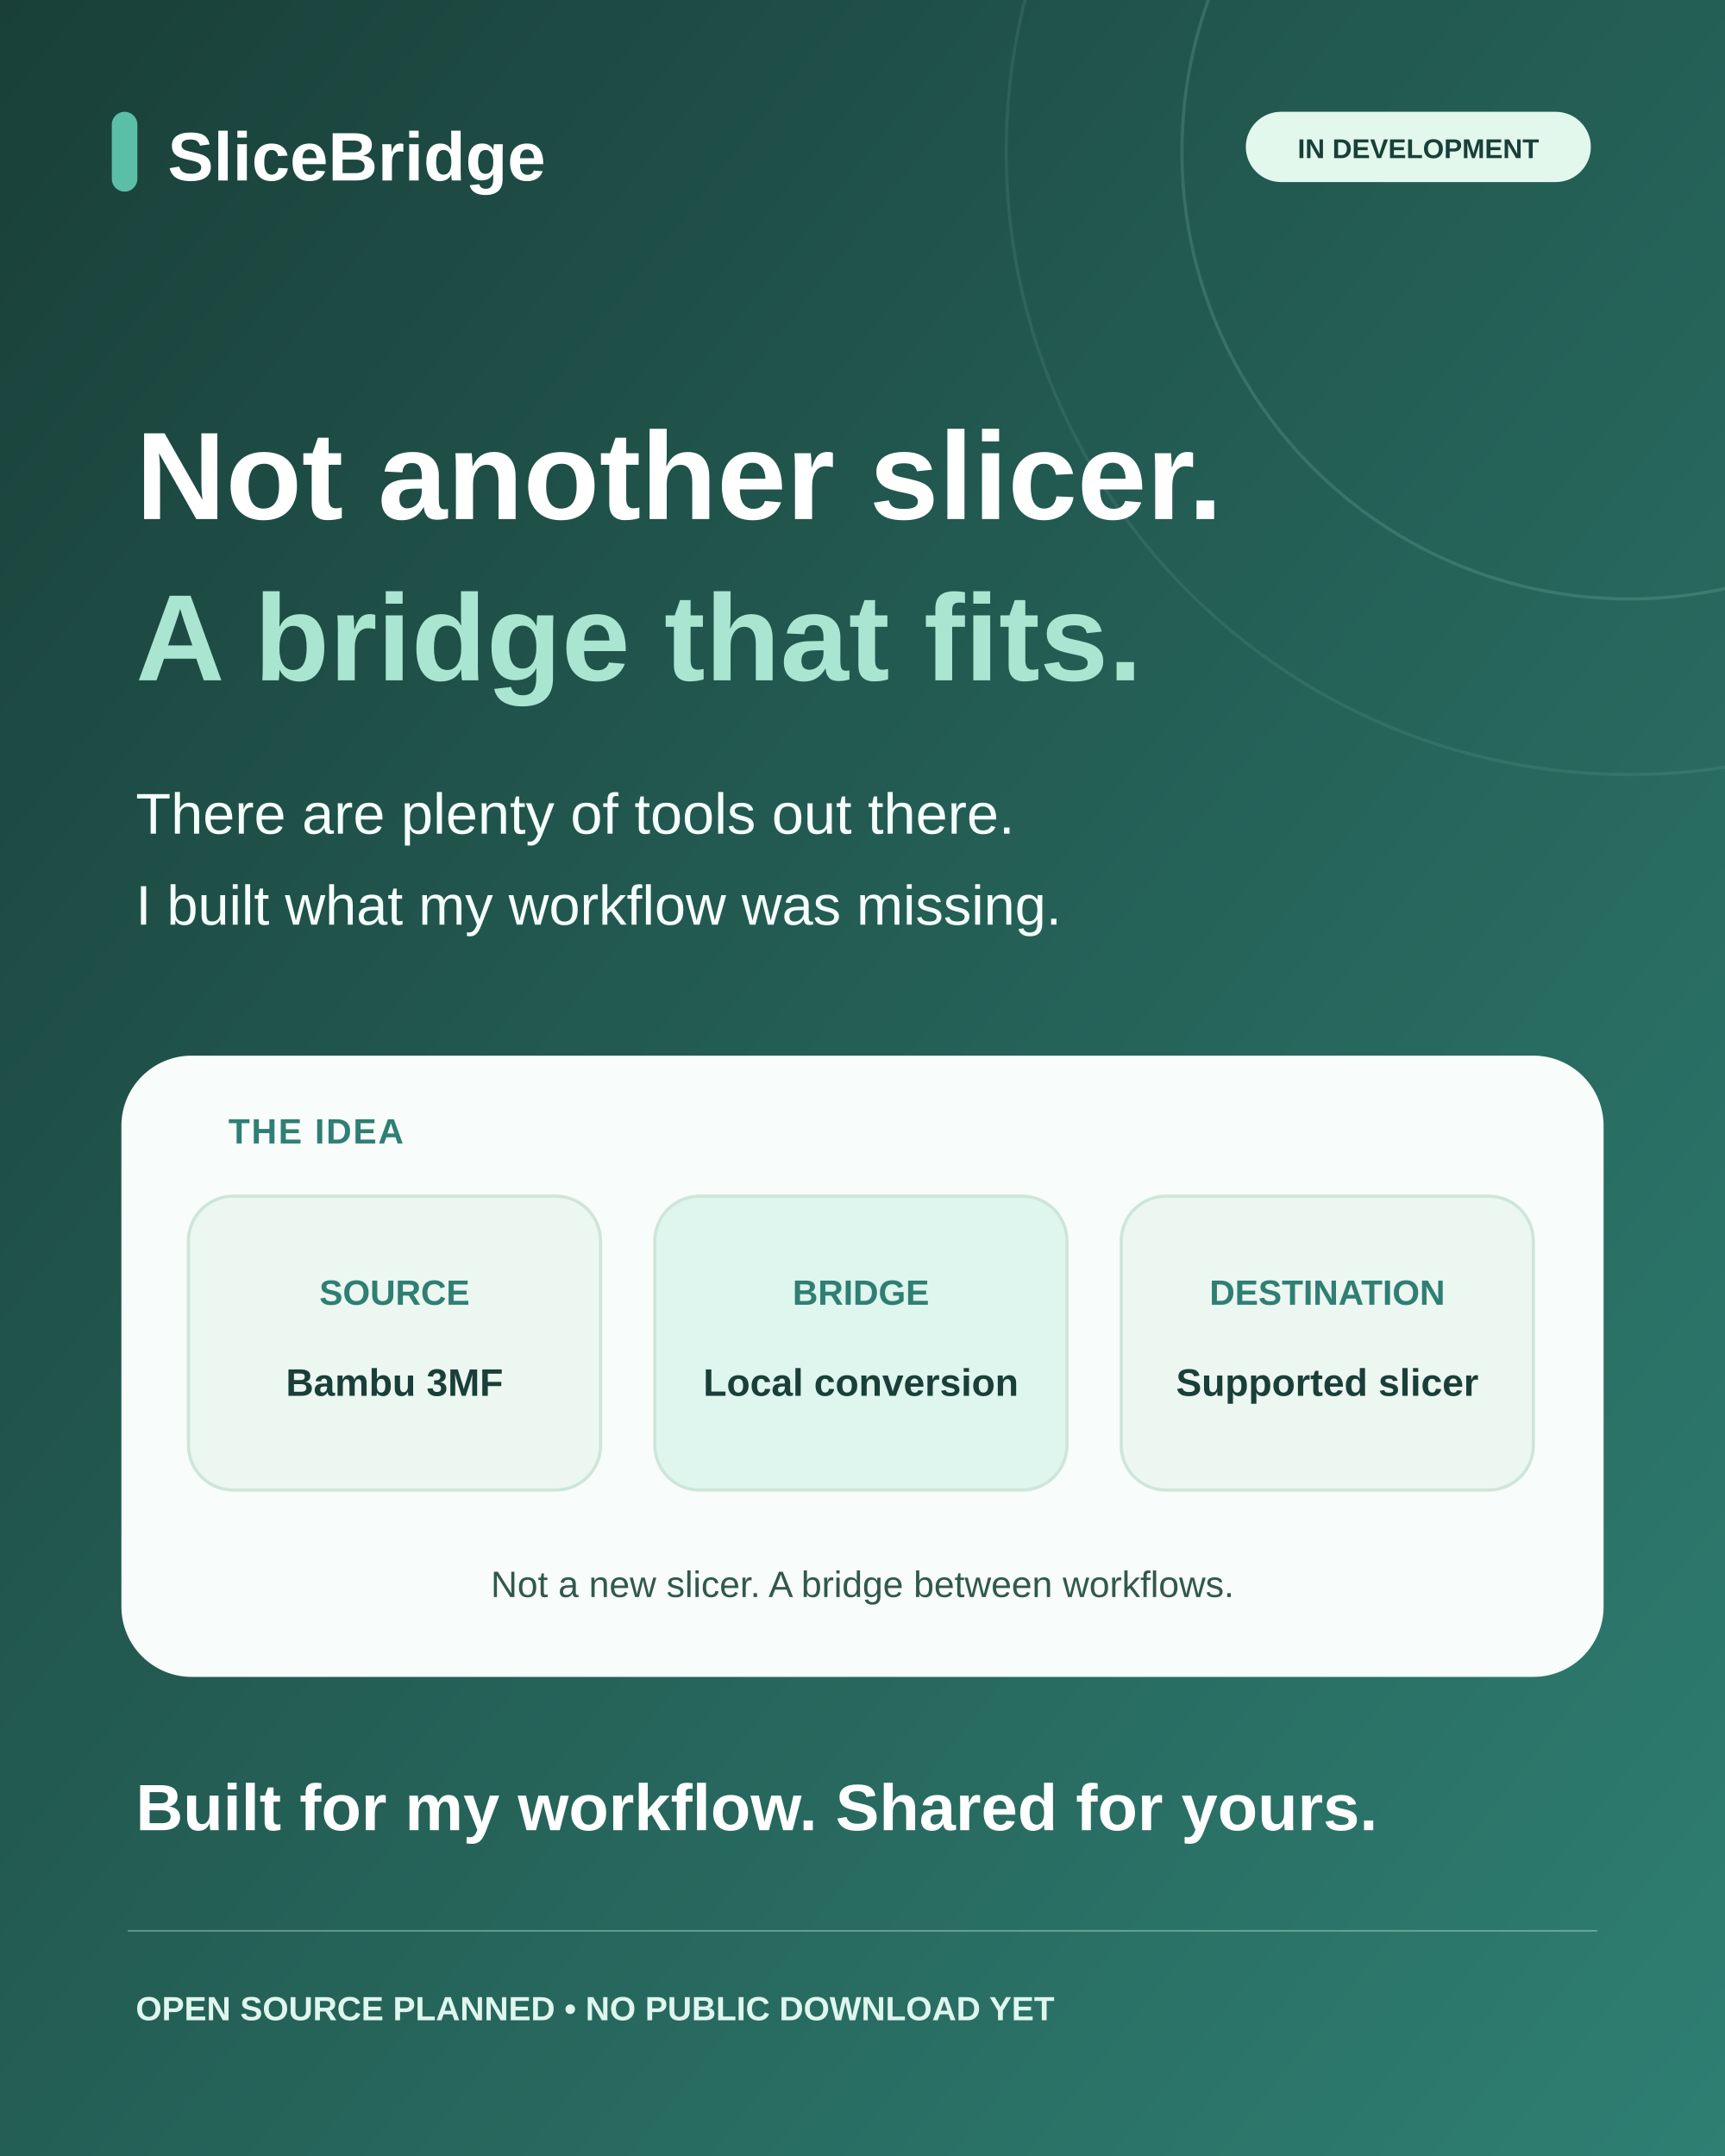
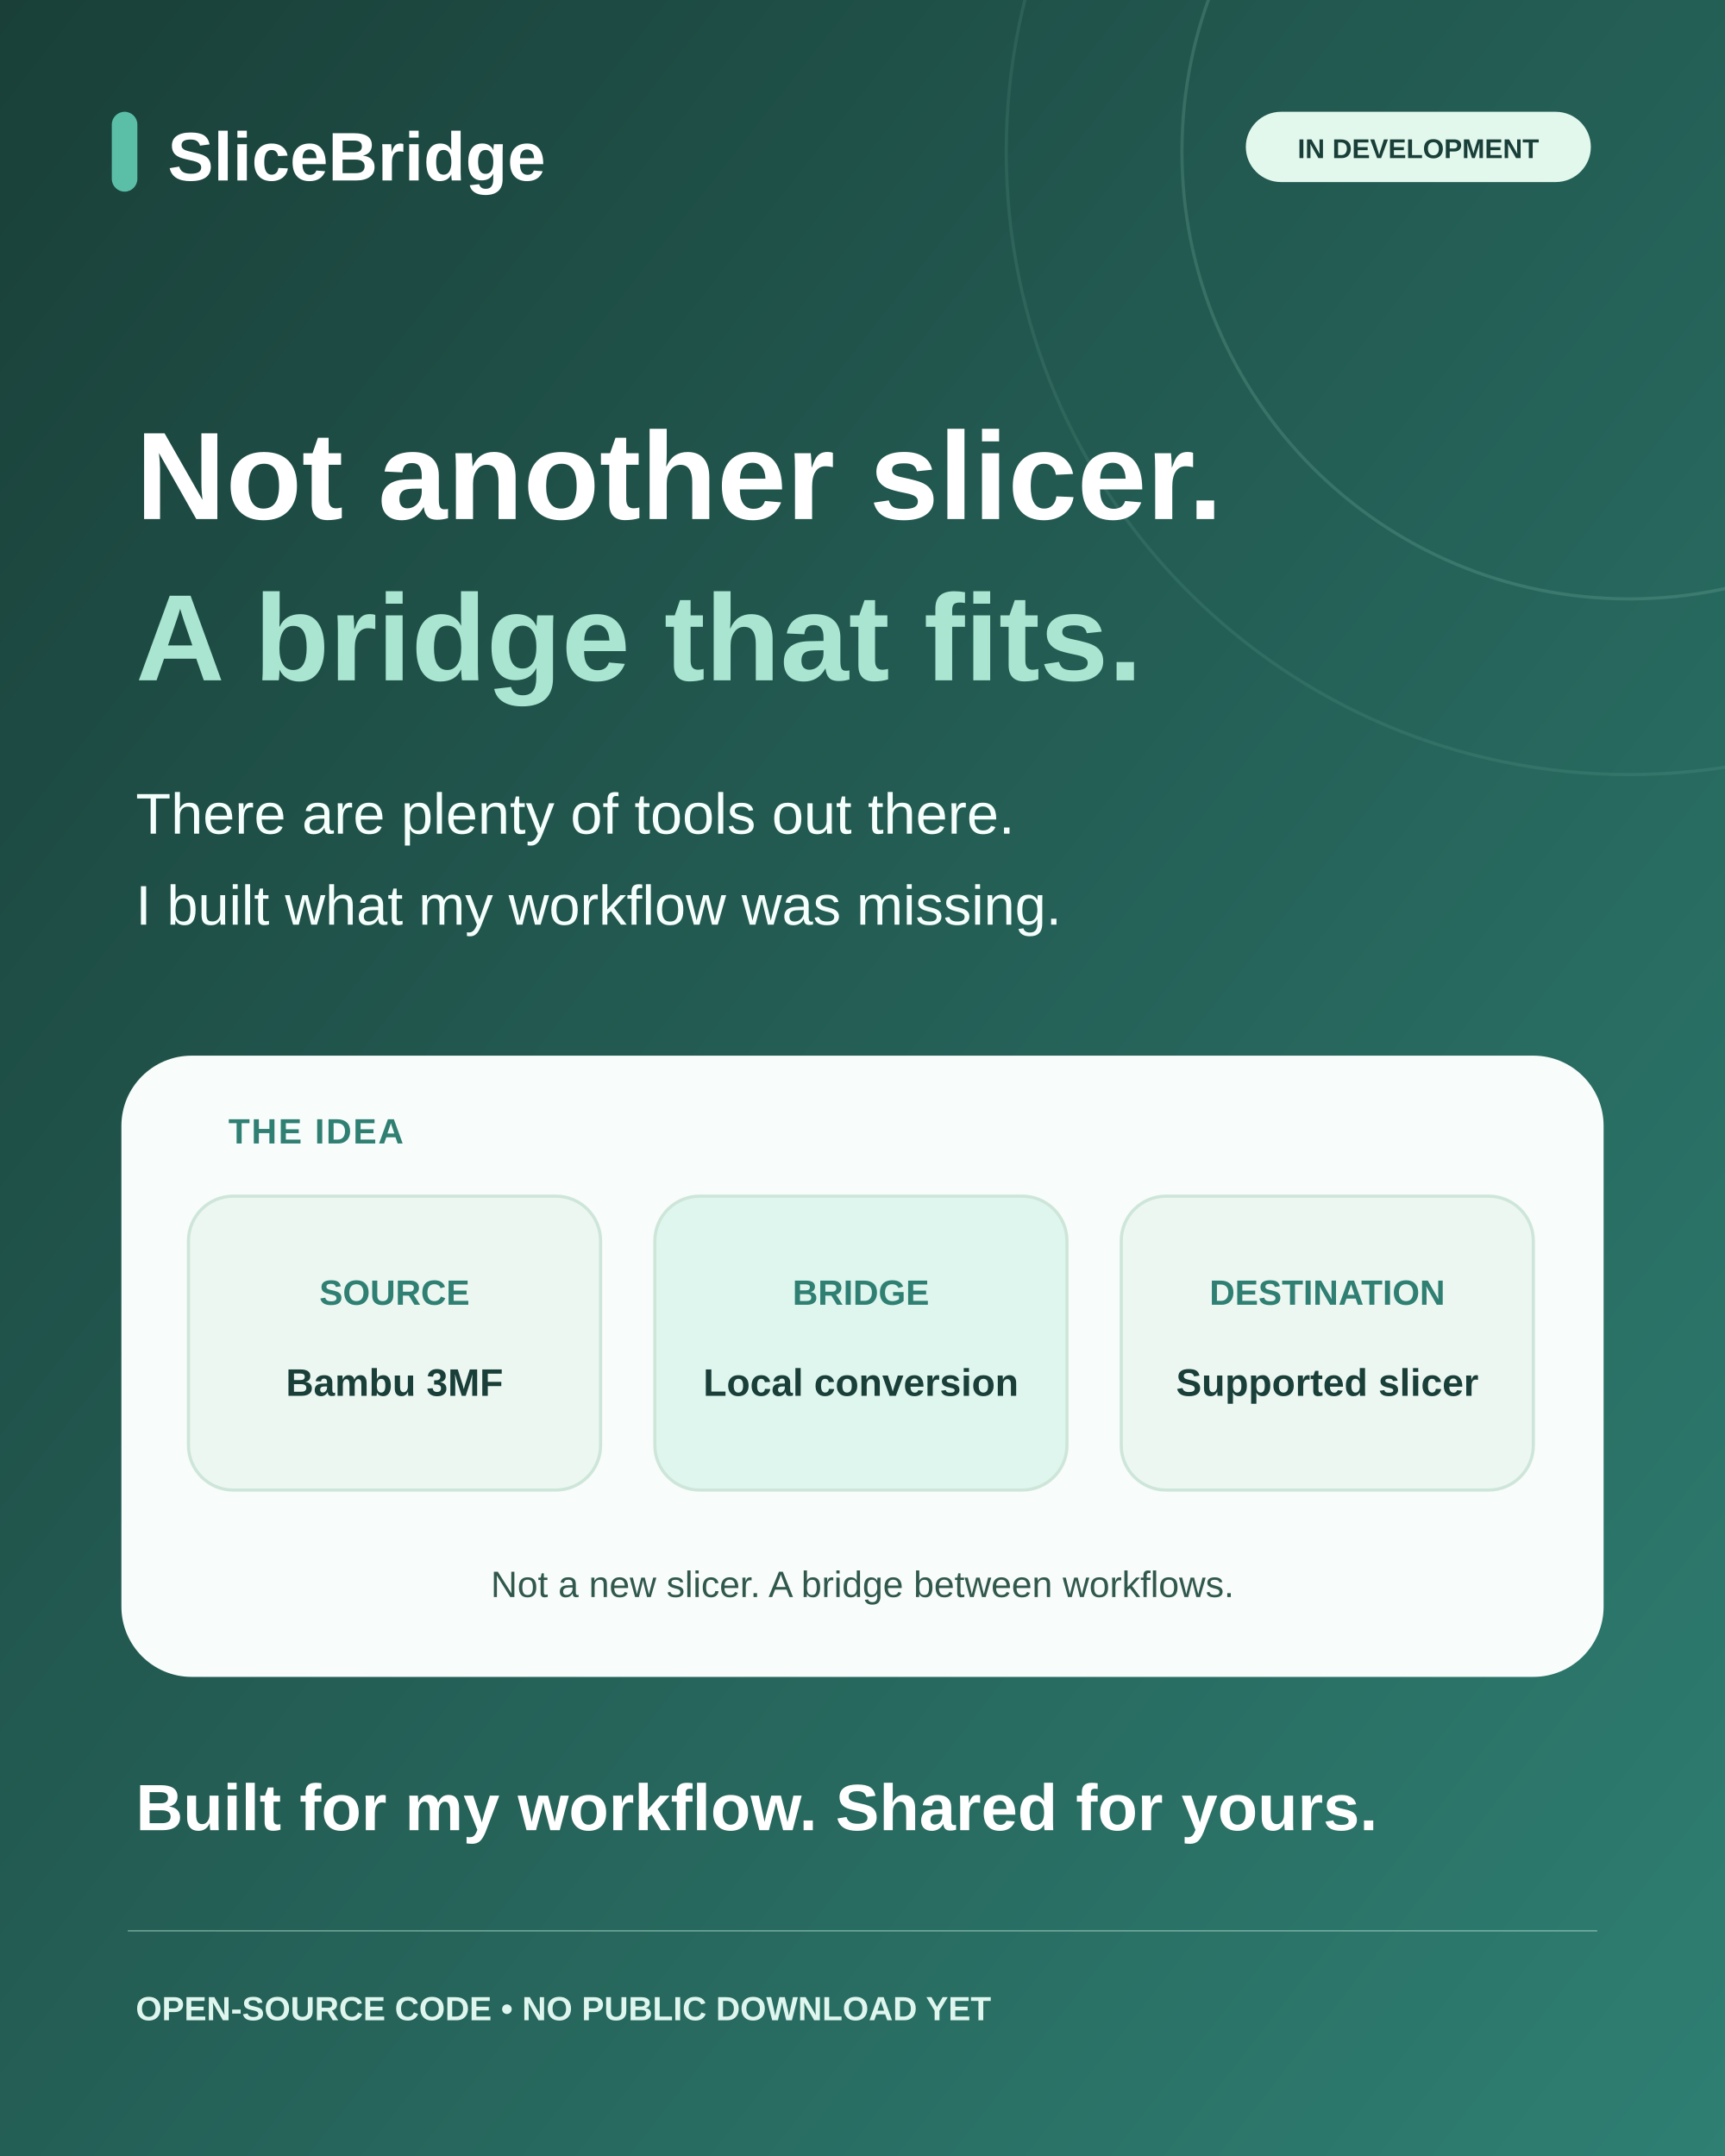
<svg xmlns="http://www.w3.org/2000/svg" width="1080" height="1350" viewBox="0 0 1080 1350" role="img" aria-labelledby="title desc">
  <defs>
    <linearGradient id="paper" x1="0" x2="1" y1="0" y2="1">
      <stop stop-color="#F8FCFA" />
      <stop offset="1" stop-color="#DFF6EE" />
    </linearGradient>
    <linearGradient id="dark" x1="0" x2="1" y1="0" y2="1">
      <stop stop-color="#193F38" />
      <stop offset="1" stop-color="#2F7F73" />
    </linearGradient>
  </defs>
  <rect width="1080" height="1350" fill="url(#dark)" />
  <circle cx="1020" cy="95" r="280" fill="none" stroke="#A9E5D0" stroke-opacity=".16" stroke-width="2" />
  <circle cx="1020" cy="95" r="390" fill="none" stroke="#A9E5D0" stroke-opacity=".1" stroke-width="2" />
  <rect x="70" y="70" width="16" height="50" rx="8" fill="#5BBFA8" />
  <text x="105" y="113" font-family="Arial, 'Noto Sans Hebrew', 'Segoe UI', sans-serif" font-size="43" font-weight="800" fill="#FFFFFF" text-anchor="start" direction="ltr">SliceBridge</text>
  <rect x="780" y="70" width="216" height="44" rx="22" fill="#E2F8ED" />
  <text x="888" y="99" font-family="Arial, 'Noto Sans Hebrew', 'Segoe UI', sans-serif" font-size="17" font-weight="700" fill="#193F38" text-anchor="middle" direction="ltr">IN DEVELOPMENT</text>
  <text x="85" y="325" font-family="Arial, 'Noto Sans Hebrew', 'Segoe UI', sans-serif" font-size="78" font-weight="800" fill="#FFFFFF" text-anchor="start" direction="ltr">Not another slicer.</text>
  <text x="85" y="426" font-family="Arial, 'Noto Sans Hebrew', 'Segoe UI', sans-serif" font-size="77" font-weight="800" fill="#A9E5D0" text-anchor="start" direction="ltr">A bridge that fits.</text>
  <text x="85" y="522" font-family="Arial, 'Noto Sans Hebrew', 'Segoe UI', sans-serif" font-size="36" font-weight="500" fill="#F5FFFB" text-anchor="start" direction="ltr">There are plenty of tools out there.</text>
  <text x="85" y="579" font-family="Arial, 'Noto Sans Hebrew', 'Segoe UI', sans-serif" font-size="35" font-weight="500" fill="#F5FFFB" text-anchor="start" direction="ltr">I built what my workflow was missing.</text>
  <rect x="76" y="661" width="928" height="389" rx="44" fill="#F8FCFA" />
  <text x="143" y="716" font-family="Arial, 'Noto Sans Hebrew', 'Segoe UI', sans-serif" font-size="22" font-weight="800" fill="#2F7F73" text-anchor="start" direction="ltr" letter-spacing="1">THE IDEA</text>
  <rect x="118" y="749" width="258" height="184" rx="28" fill="#EDF7F2" stroke="#CEE6DA" stroke-width="2" />
  <text x="247" y="817" font-family="Arial, 'Noto Sans Hebrew', 'Segoe UI', sans-serif" font-size="22" font-weight="800" fill="#2F7F73" text-anchor="middle" direction="ltr">SOURCE</text>
  <text x="247" y="874" font-family="Arial, 'Noto Sans Hebrew', 'Segoe UI', sans-serif" font-size="24" font-weight="700" fill="#193F38" text-anchor="middle" direction="ltr">Bambu 3MF</text>
  <rect x="410" y="749" width="258" height="184" rx="28" fill="#DFF6EE" stroke="#CEE6DA" stroke-width="2" />
  <text x="539" y="817" font-family="Arial, 'Noto Sans Hebrew', 'Segoe UI', sans-serif" font-size="22" font-weight="800" fill="#2F7F73" text-anchor="middle" direction="ltr">BRIDGE</text>
  <text x="539" y="874" font-family="Arial, 'Noto Sans Hebrew', 'Segoe UI', sans-serif" font-size="24" font-weight="700" fill="#193F38" text-anchor="middle" direction="ltr">Local conversion</text>
  <rect x="702" y="749" width="258" height="184" rx="28" fill="#EDF7F2" stroke="#CEE6DA" stroke-width="2" />
  <text x="831" y="817" font-family="Arial, 'Noto Sans Hebrew', 'Segoe UI', sans-serif" font-size="22" font-weight="800" fill="#2F7F73" text-anchor="middle" direction="ltr">DESTINATION</text>
  <text x="831" y="874" font-family="Arial, 'Noto Sans Hebrew', 'Segoe UI', sans-serif" font-size="24" font-weight="700" fill="#193F38" text-anchor="middle" direction="ltr">Supported slicer</text>
  <text x="540" y="1000" font-family="Arial, 'Noto Sans Hebrew', 'Segoe UI', sans-serif" font-size="23" font-weight="500" fill="#31584D" text-anchor="middle" direction="ltr">Not a new slicer. A bridge between workflows.</text>
  <text x="85" y="1146" font-family="Arial, 'Noto Sans Hebrew', 'Segoe UI', sans-serif" font-size="41" font-weight="700" fill="#FFFFFF" text-anchor="start" direction="ltr">Built for my workflow. Shared for yours.</text>
  <line x1="80" x2="1000" y1="1209" y2="1209" stroke="#B7E4D4" stroke-opacity=".45" />
-   <text x="85" y="1265" font-family="Arial, 'Noto Sans Hebrew', 'Segoe UI', sans-serif" font-size="21" font-weight="700" fill="#DFF6EE" text-anchor="start" direction="ltr">OPEN SOURCE PLANNED  •  NO PUBLIC DOWNLOAD YET</text>
+   <text x="85" y="1265" font-family="Arial, 'Noto Sans Hebrew', 'Segoe UI', sans-serif" font-size="21" font-weight="700" fill="#DFF6EE" text-anchor="start" direction="ltr">OPEN-SOURCE CODE  •  NO PUBLIC DOWNLOAD YET</text>
</svg>
